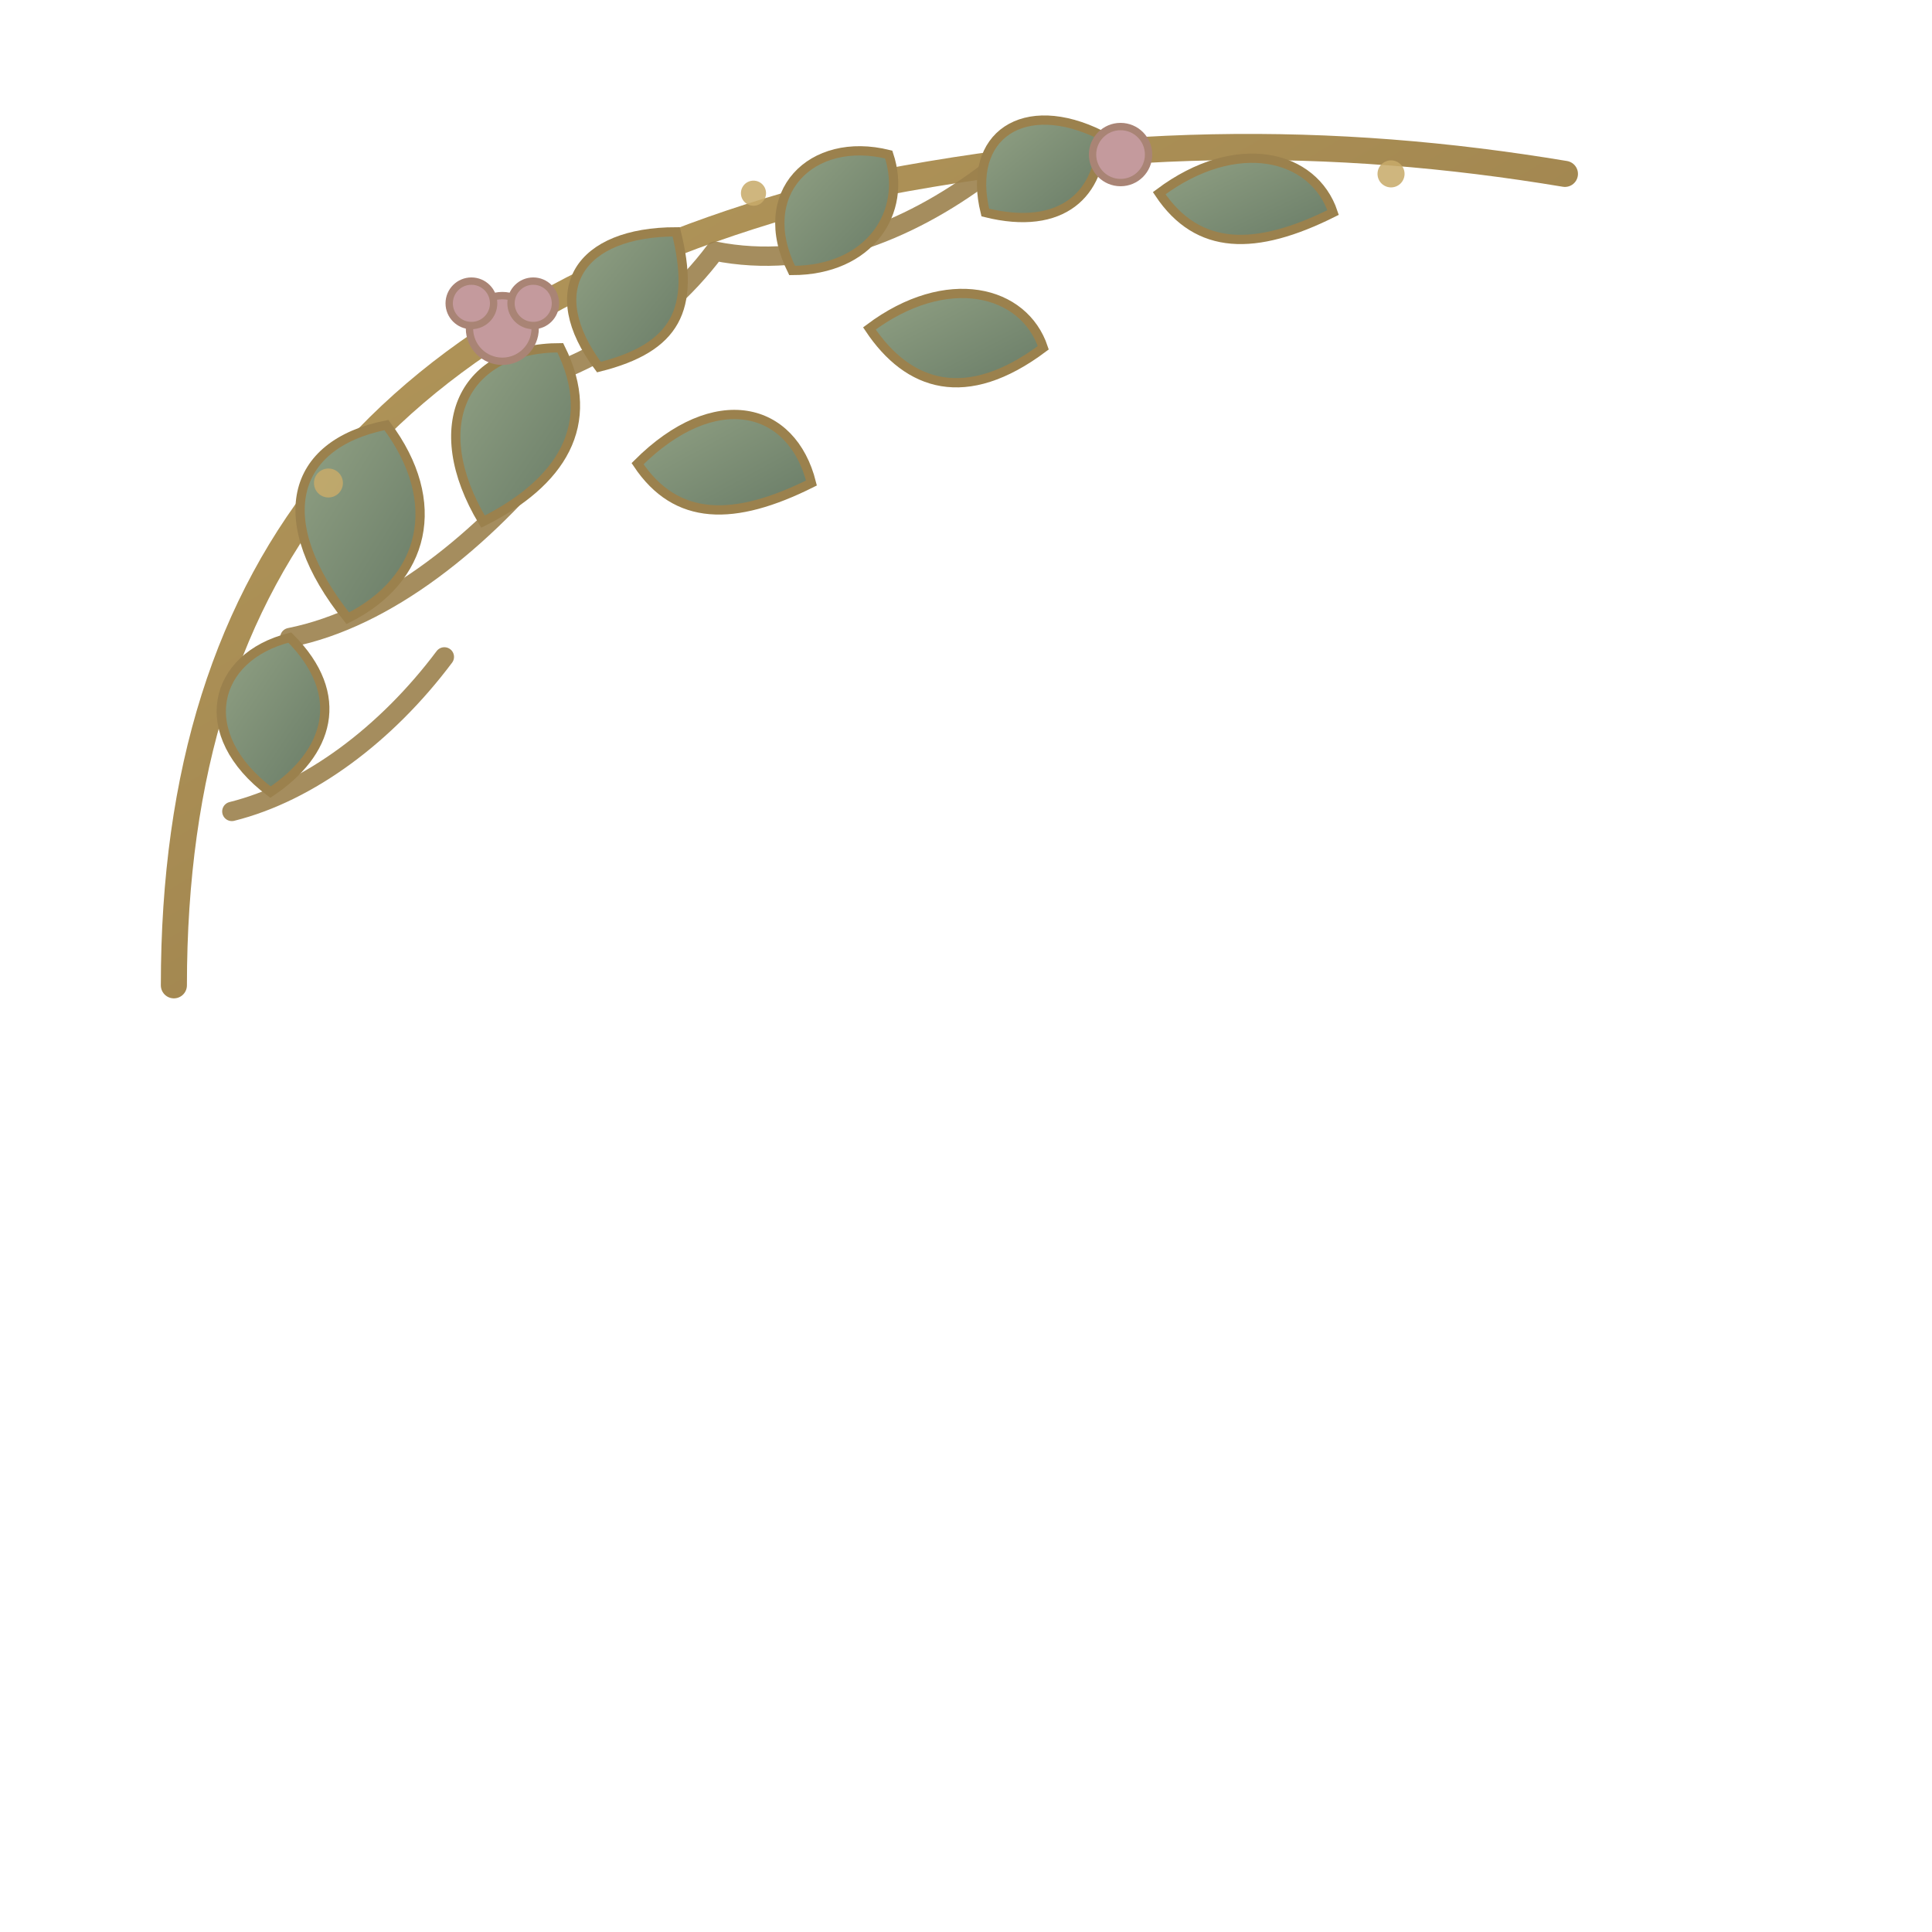
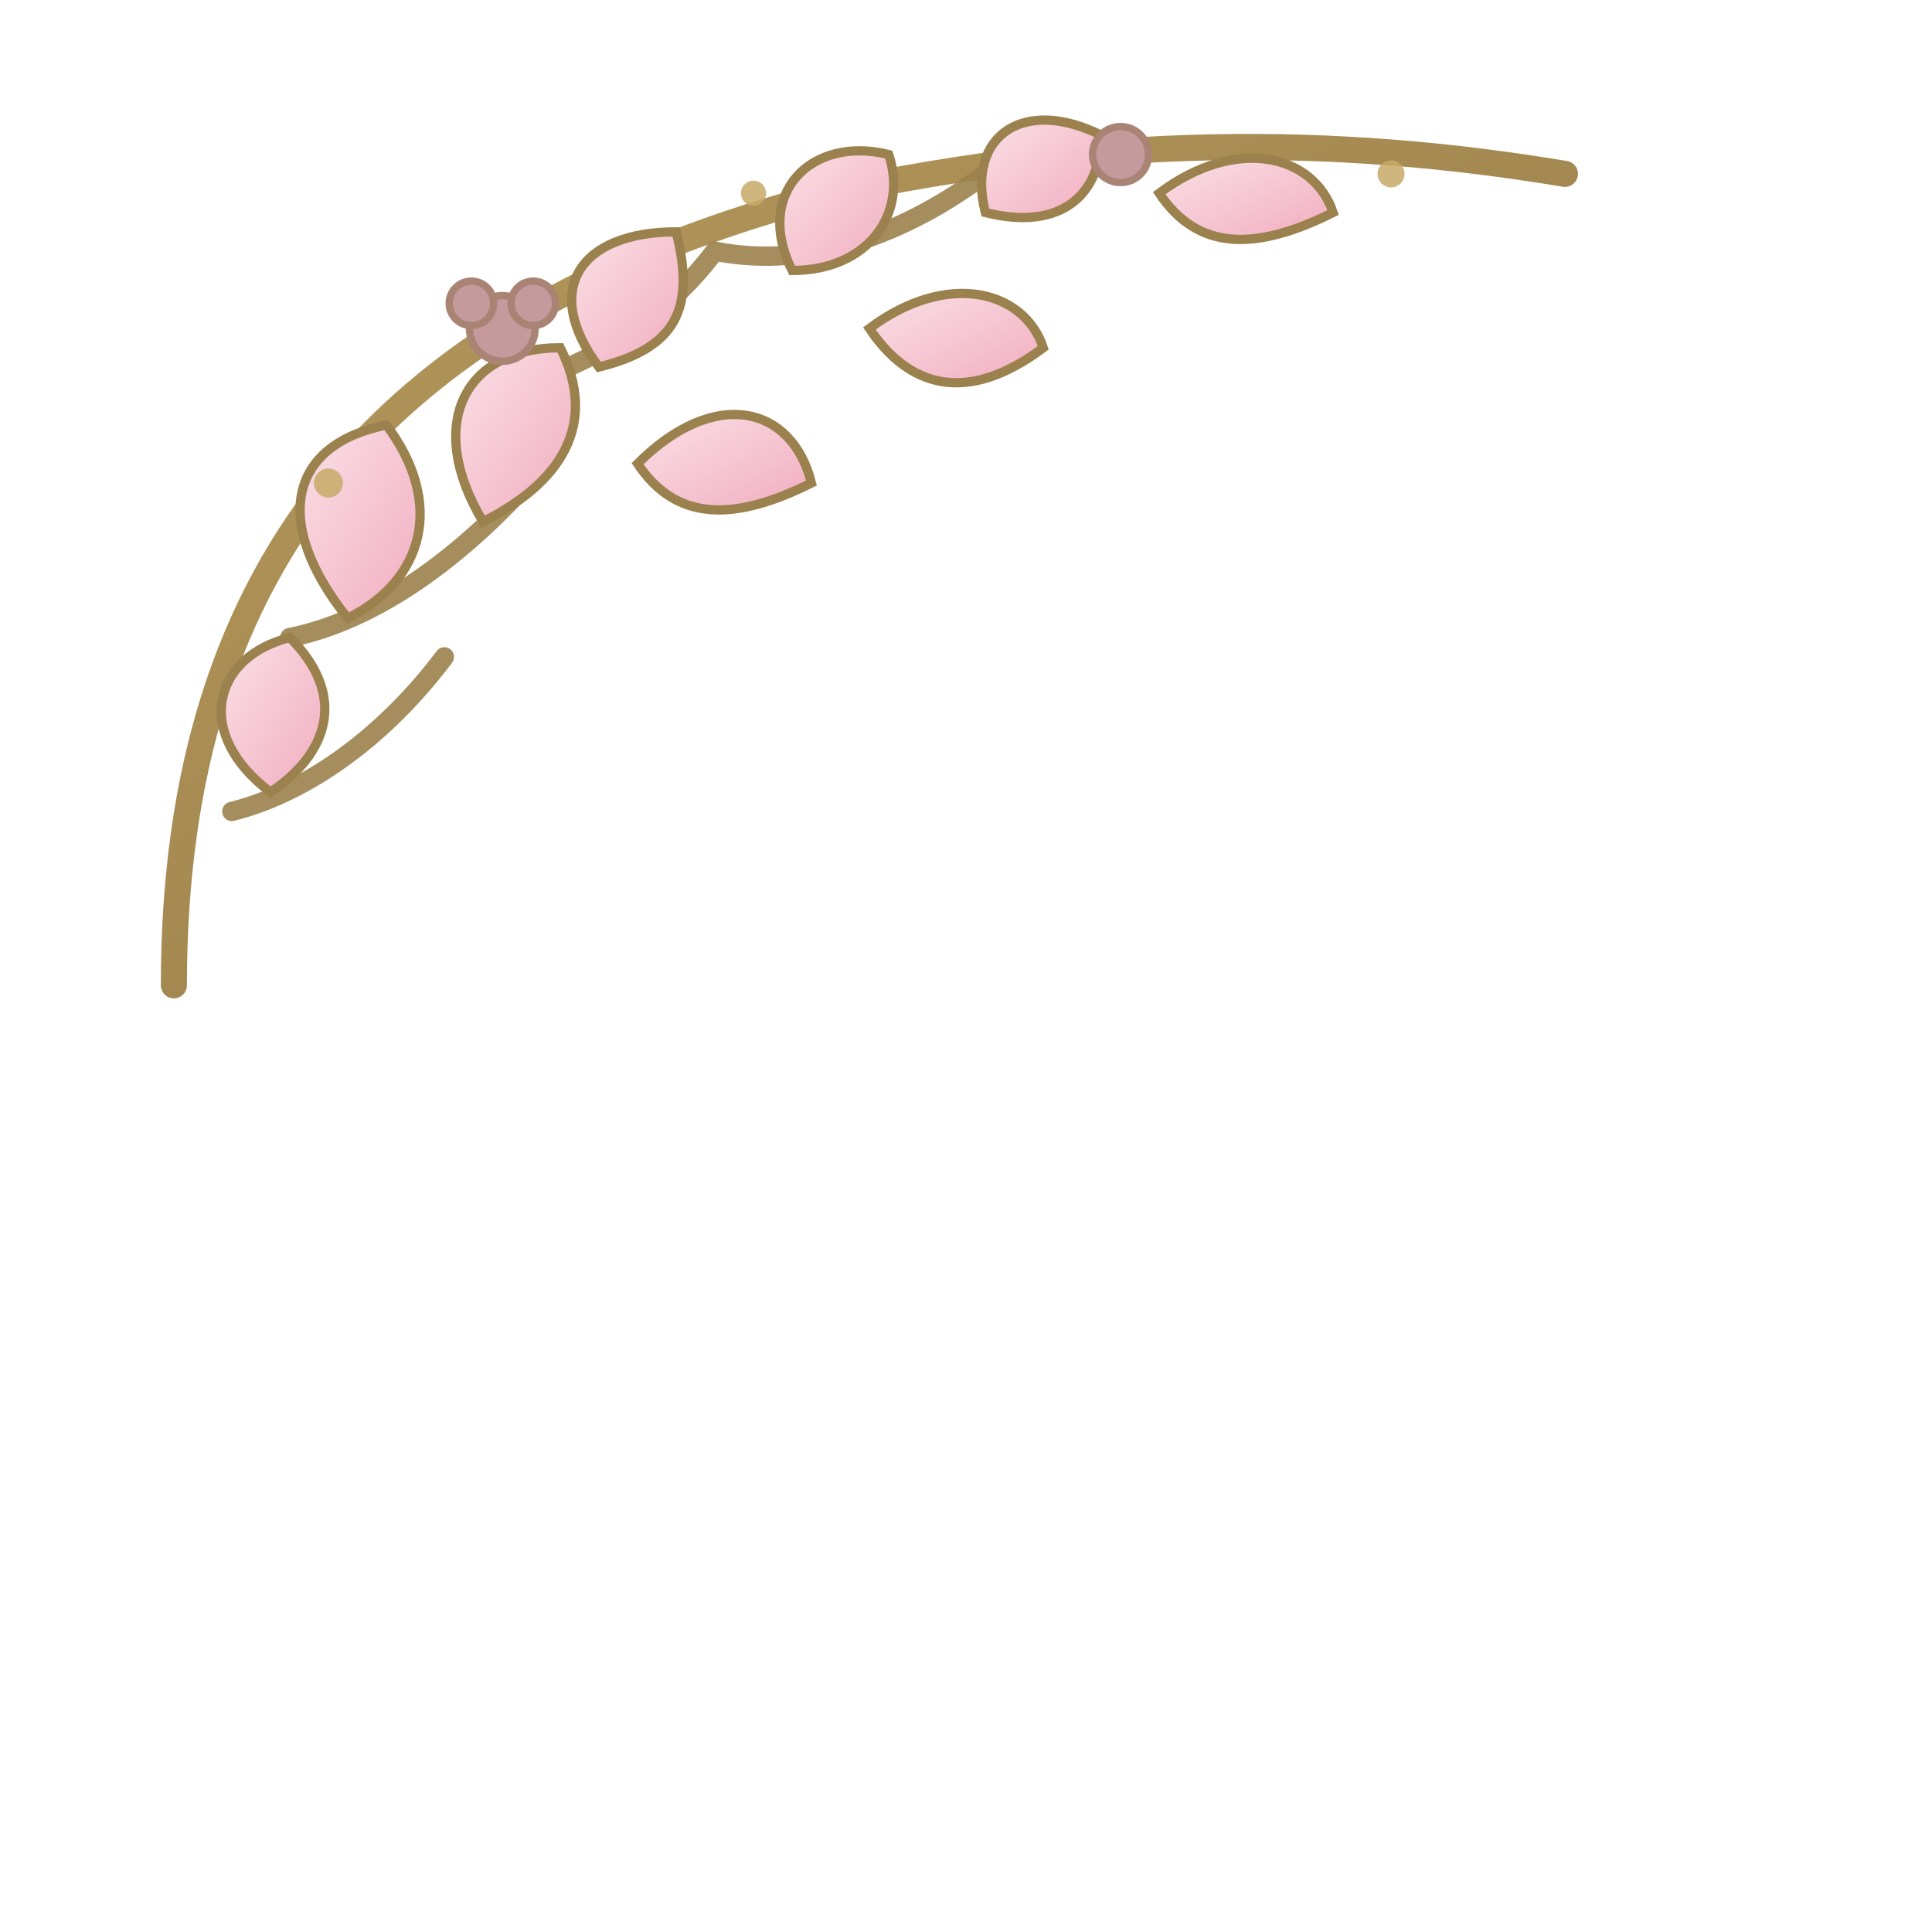
<svg xmlns="http://www.w3.org/2000/svg" viewBox="0 0 100 100">
  <defs>
    <linearGradient id="galho" x1="0" y1="0" x2="1" y2="1">
      <stop offset="0" stop-color="#b69a5c" />
      <stop offset="1" stop-color="#927746" />
    </linearGradient>
    <linearGradient id="folha" x1="0" y1="0" x2="1" y2="1">
-       <stop offset="0" stop-color="#91a184" />
-       <stop offset="1" stop-color="#697c67" />
+       <stop offset="0" stop-color="#fae0e6" />
+       <stop offset="1" stop-color="#f2adc0" />
    </linearGradient>
  </defs>
  <path d="M9 51 C9 29, 20 16, 43 10 C57 7, 69 7, 81 9" fill="none" stroke="url(#galho)" stroke-width="1.35" stroke-linecap="round" />
  <path d="M15 33 C20 32, 25 28, 29 23            M25 20 C29 20, 34 17, 37 13            M37 13 C42 14, 47 12, 51 9            M12 42 C16 41, 20 38, 23 34" fill="none" stroke="#9b814d" stroke-width="1" stroke-linecap="round" opacity=".9" />
  <g fill="url(#folha)" stroke="#9b814d" stroke-width=".48">
    <path d="M18 32 C14 27,15 23,20 22 C23 26,22 30,18 32Z" />
    <path d="M25 27 C22 22,24 18,29 18 C31 22,29 25,25 27Z" />
    <path d="M31 19 C28 15,30 12,35 12 C36 16,35 18,31 19Z" />
    <path d="M41 14 C39 10,42 7,46 8 C47 11,45 14,41 14Z" />
    <path d="M51 11 C50 7,53 5,57 7 C57 10,55 12,51 11Z" />
    <path d="M14 41 C10 38,11 34,15 33 C18 36,17 39,14 41Z" />
    <path d="M33 24 C37 20,41 21,42 25 C38 27,35 27,33 24Z" />
    <path d="M45 17 C49 14,53 15,54 18 C50 21,47 20,45 17Z" />
    <path d="M60 10 C64 7,68 8,69 11 C65 13,62 13,60 10Z" />
  </g>
  <g fill="#c49a9d" stroke="#a98475" stroke-width=".38">
    <circle cx="26" cy="17" r="1.7" />
    <circle cx="24.4" cy="15.7" r="1.15" />
    <circle cx="27.6" cy="15.7" r="1.15" />
    <circle cx="58" cy="8" r="1.45" />
  </g>
  <g fill="#c7aa69" opacity=".86">
    <circle cx="17" cy="25" r=".75" />
    <circle cx="39" cy="10" r=".65" />
    <circle cx="72" cy="9" r=".7" />
  </g>
</svg>
